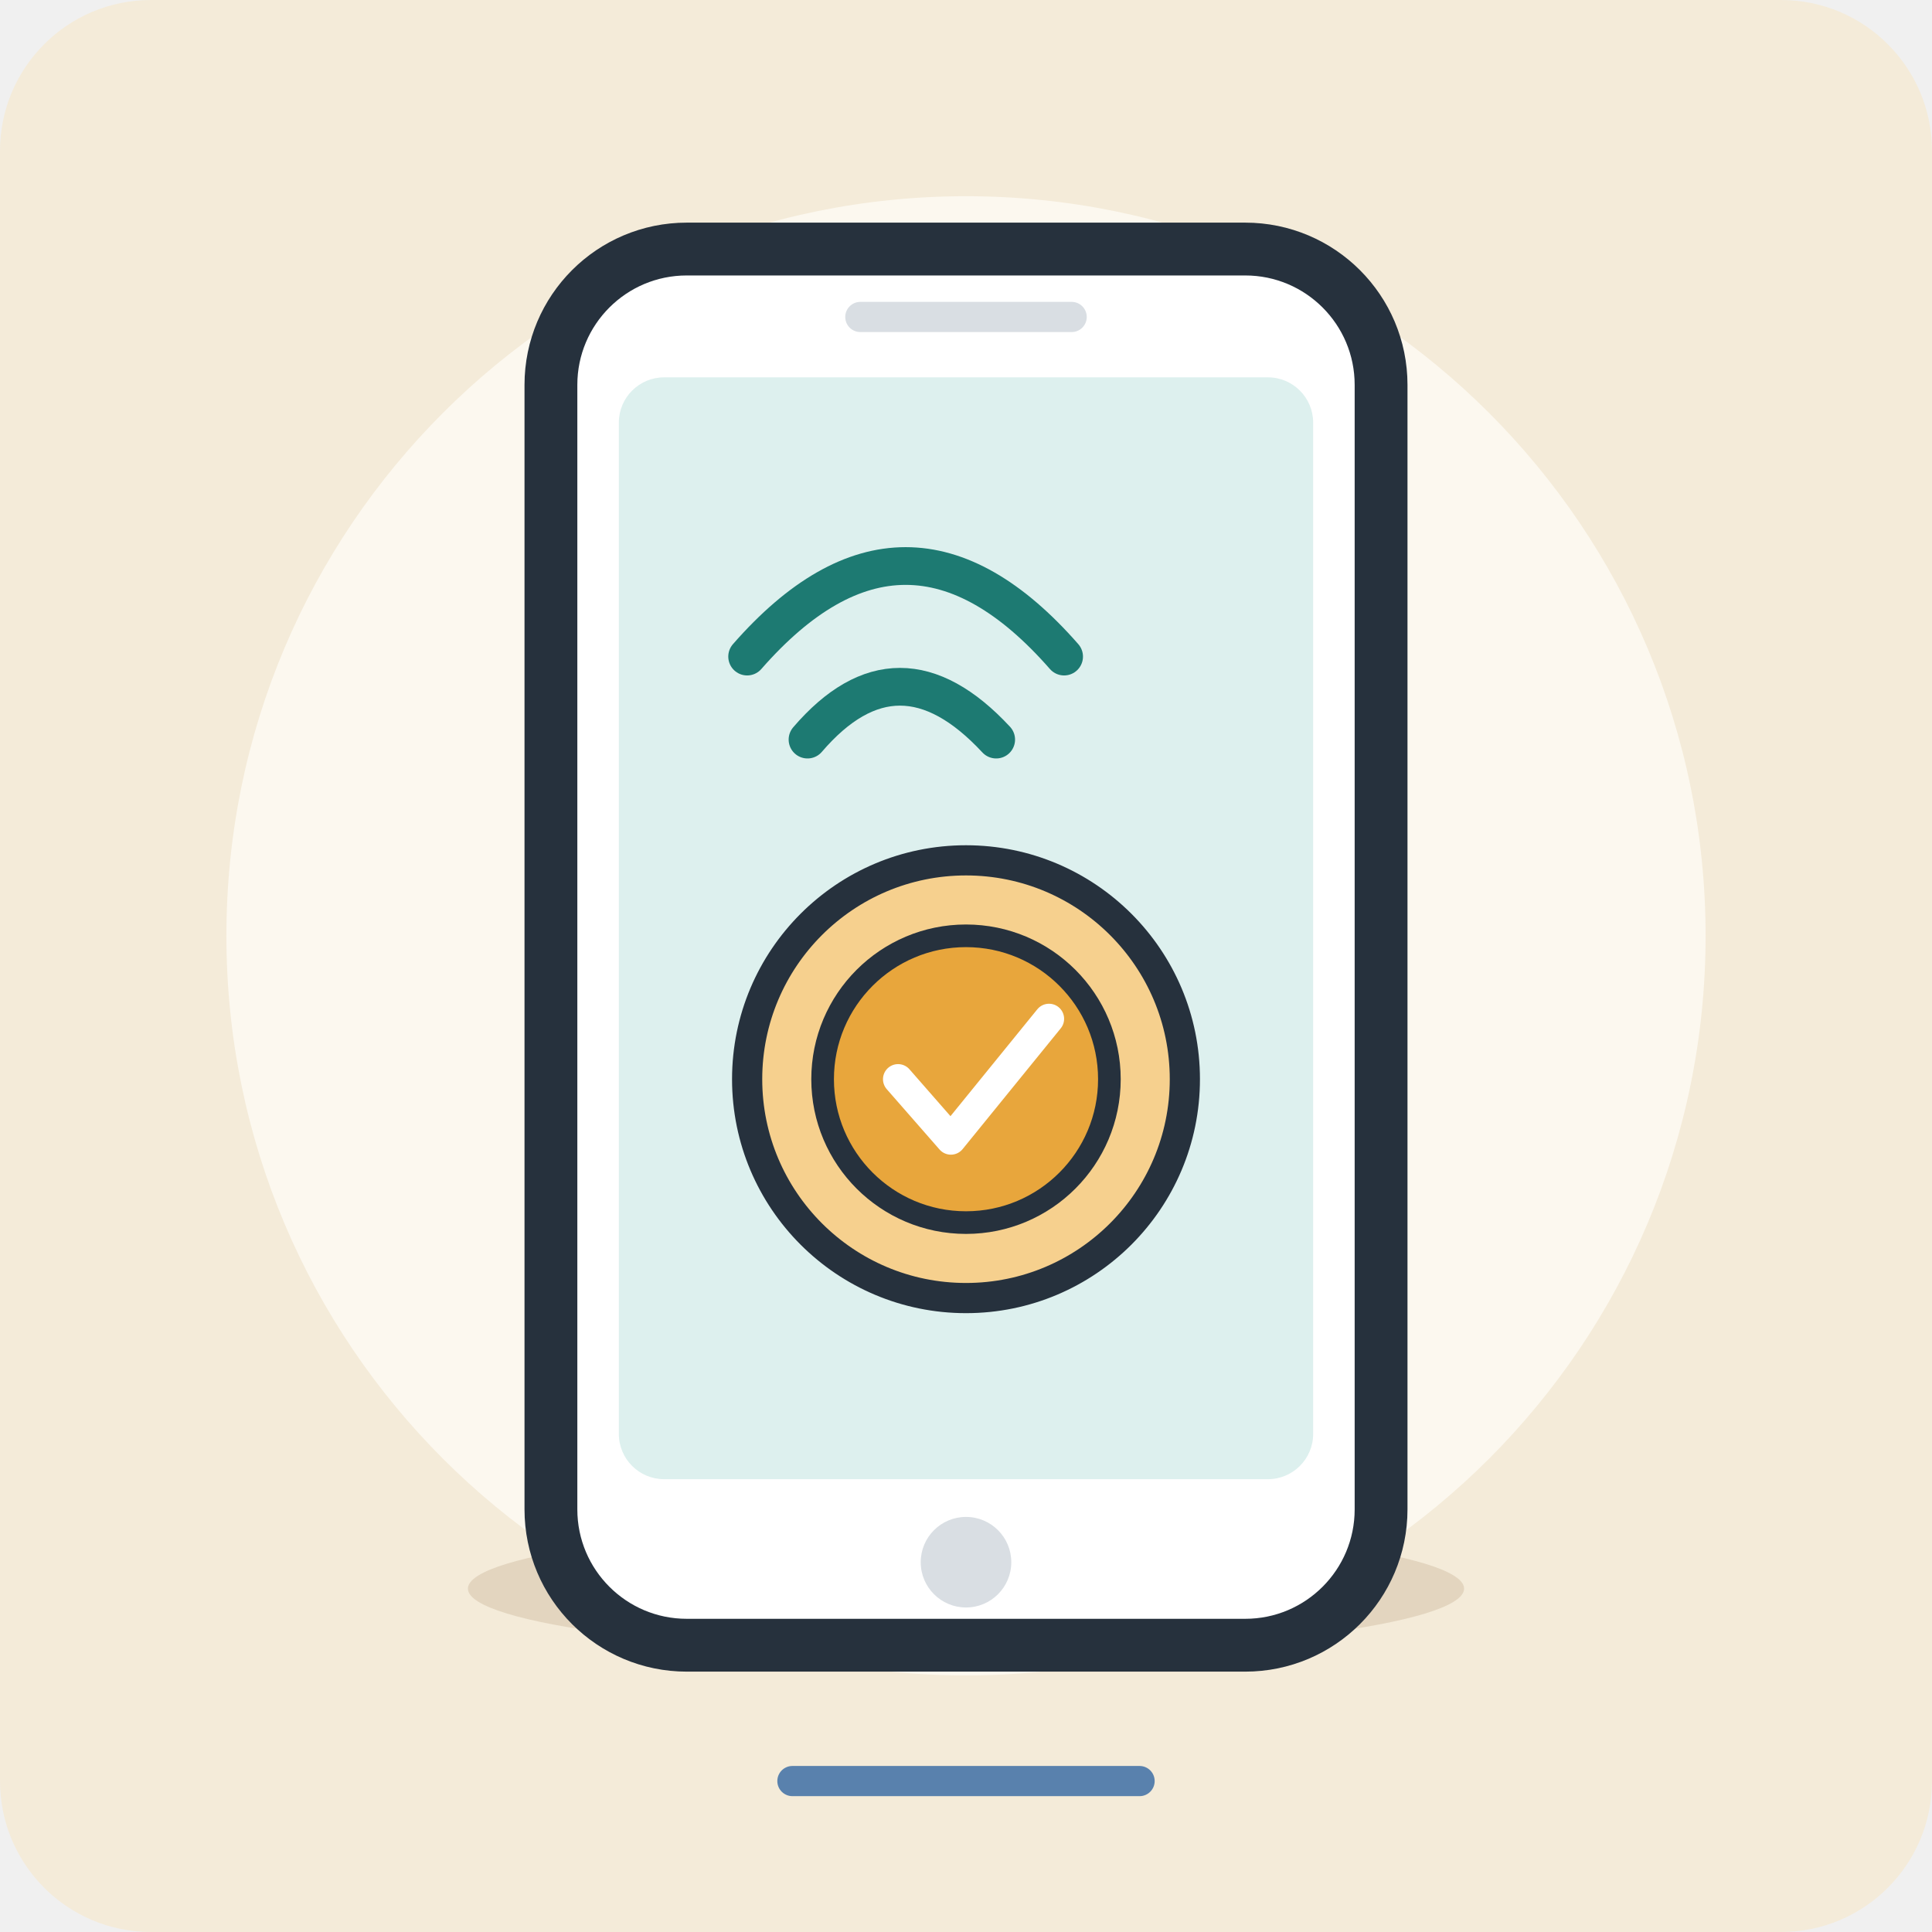
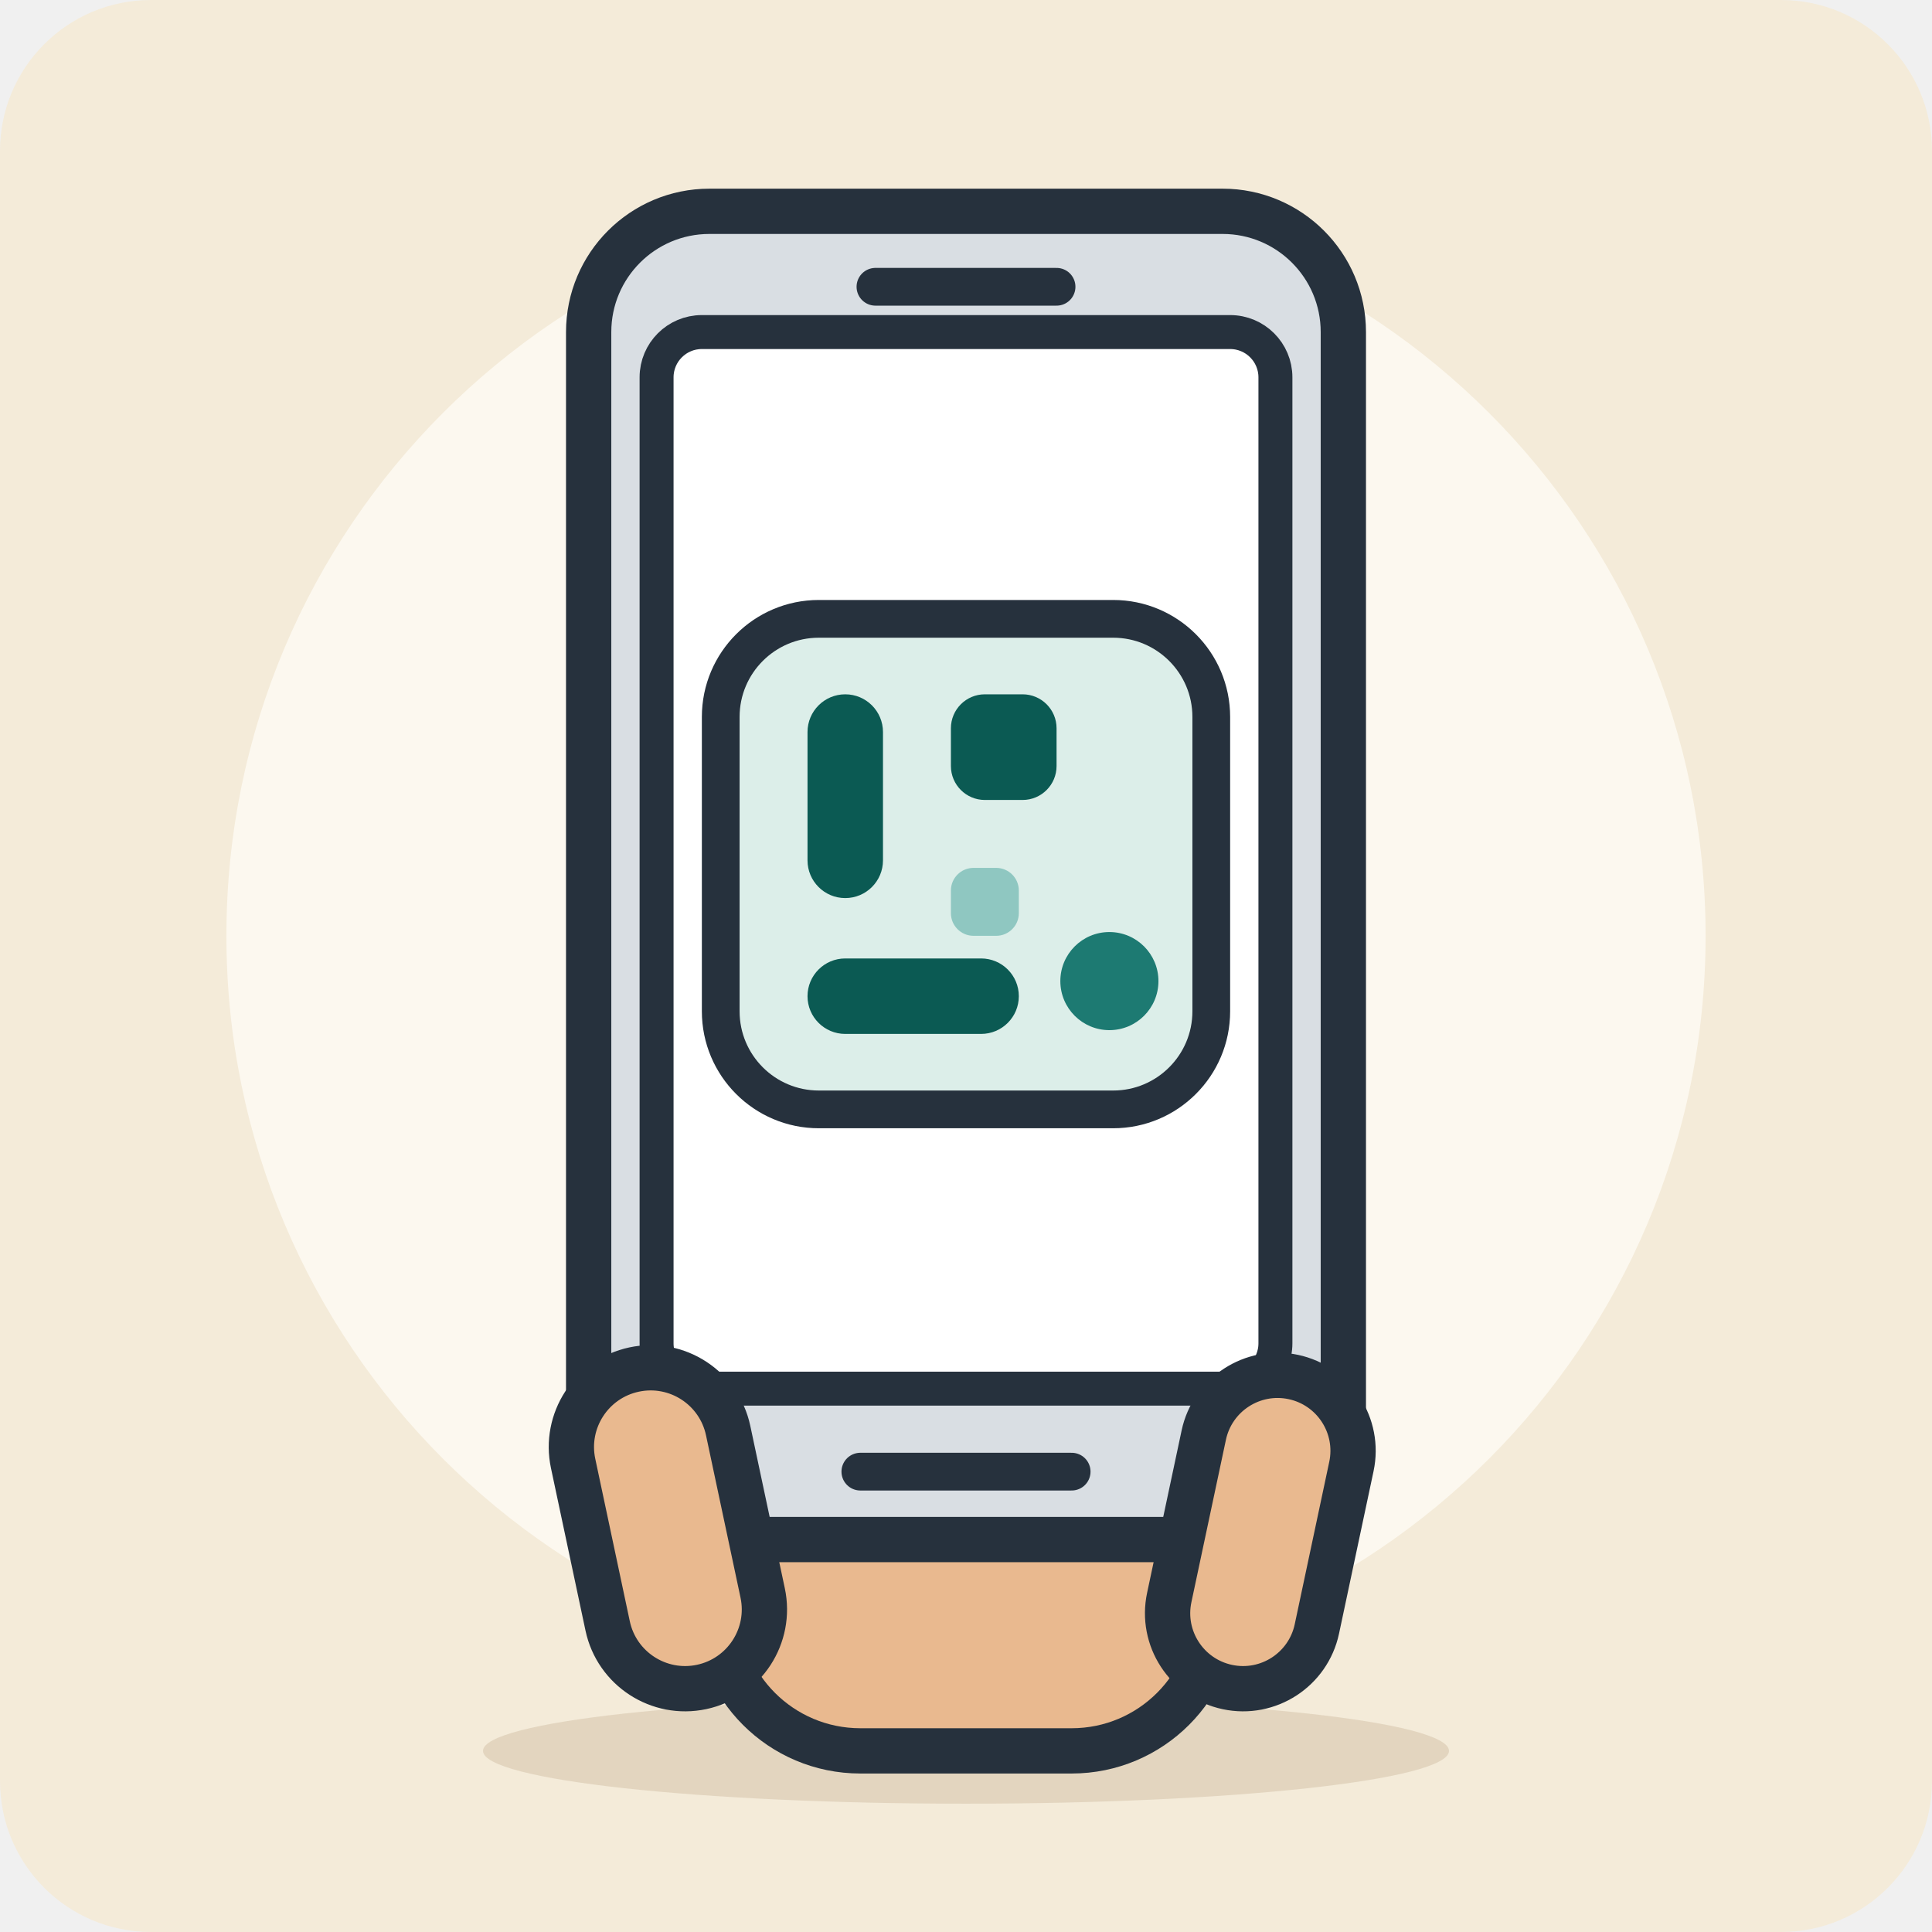
- <svg xmlns="http://www.w3.org/2000/svg" viewBox="0 0 512 512" role="img" aria-label="手机屏幕上有一个方块图案">
+ <svg xmlns="http://www.w3.org/2000/svg" viewBox="0 0 512 512" role="img" aria-label="一只手从下面拿着一部手机，屏幕中央是一个圆角方块形状的付款码，码区里只有几个柔和的色块">
  <rect width="512" height="512" rx="40" fill="#F4EBD9" />
  <circle cx="256" cy="248" r="196" fill="#FCF8EF" />
-   <ellipse cx="256" cy="421" rx="132" ry="17" fill="#DDCEB7" stroke="none" stroke-width="0" opacity="0.75" />
-   <rect x="146" y="66" width="220" height="370" rx="36" fill="#FFFFFF" stroke="#26313D" stroke-width="14" />
-   <rect x="164" y="100" width="184" height="292" rx="12" fill="#DDF0EE" stroke="#26313D" stroke-width="0" />
-   <rect x="224" y="80" width="64" height="8" rx="4" fill="#D9DEE3" stroke="#26313D" stroke-width="0" />
-   <path d="M 214 196 q 24 -28 50 0" fill="none" stroke="#1D7A72" stroke-width="10" stroke-linecap="round" stroke-linejoin="round" />
-   <path d="M 198 174 q 42 -48 84 0" fill="none" stroke="#1D7A72" stroke-width="10" stroke-linecap="round" stroke-linejoin="round" />
-   <circle cx="256" cy="286" r="58" fill="#F6D08E" stroke="#26313D" stroke-width="8" />
-   <circle cx="256" cy="286" r="38" fill="#E8A63C" stroke="#26313D" stroke-width="6" />
-   <path d="M 238 286 l 14 16 l 26 -32" fill="none" stroke="#FFFFFF" stroke-width="8" stroke-linecap="round" stroke-linejoin="round" />
-   <circle cx="256" cy="414" r="12" fill="#D9DEE3" stroke="none" stroke-width="0" />
-   <rect x="206" y="468" width="100" height="8" rx="4" fill="#3E6FA6" stroke="none" stroke-width="0" opacity="0.85" />
+   <ellipse cx="256" cy="464" rx="128" ry="14" fill="#DDCEB7" opacity="0.75" />
+   <g stroke="#26313D" stroke-width="12" stroke-linecap="round" stroke-linejoin="round">
+     <rect x="190" y="384" width="132" height="80" rx="38" fill="#E9B98F" />
+     <rect x="156" y="56" width="200" height="352" rx="32" fill="#D9DEE3" />
+     <line x1="232" y1="76" x2="280" y2="76" stroke-width="10" />
+     <rect x="174" y="88" width="164" height="280" rx="12" fill="#FFFFFF" stroke-width="9" />
+     <rect x="191" y="164" width="130" height="130" rx="26" fill="#DCEEE9" stroke-width="10" />
+     <rect x="214" y="184" width="20" height="54" rx="10" fill="#0B5A53" stroke="none" />
+     <rect x="252" y="184" width="28" height="28" rx="9" fill="#0B5A53" stroke="none" />
+     <rect x="252" y="230" width="18" height="18" rx="6" fill="#8FC7C1" stroke="none" />
+     <rect x="214" y="254" width="56" height="20" rx="10" fill="#0B5A53" stroke="none" />
+     <circle cx="294" cy="260" r="13" fill="#1D7A72" stroke="none" />
+     <line x1="228" y1="390" x2="284" y2="390" stroke-width="10" />
+     <rect x="156" y="362" width="42" height="86" rx="21" fill="#E9B98F" transform="rotate(-12 177 405)" />
+     <rect x="314" y="364" width="40" height="84" rx="20" fill="#E9B98F" transform="rotate(12 334 406)" />
+   </g>
</svg>
